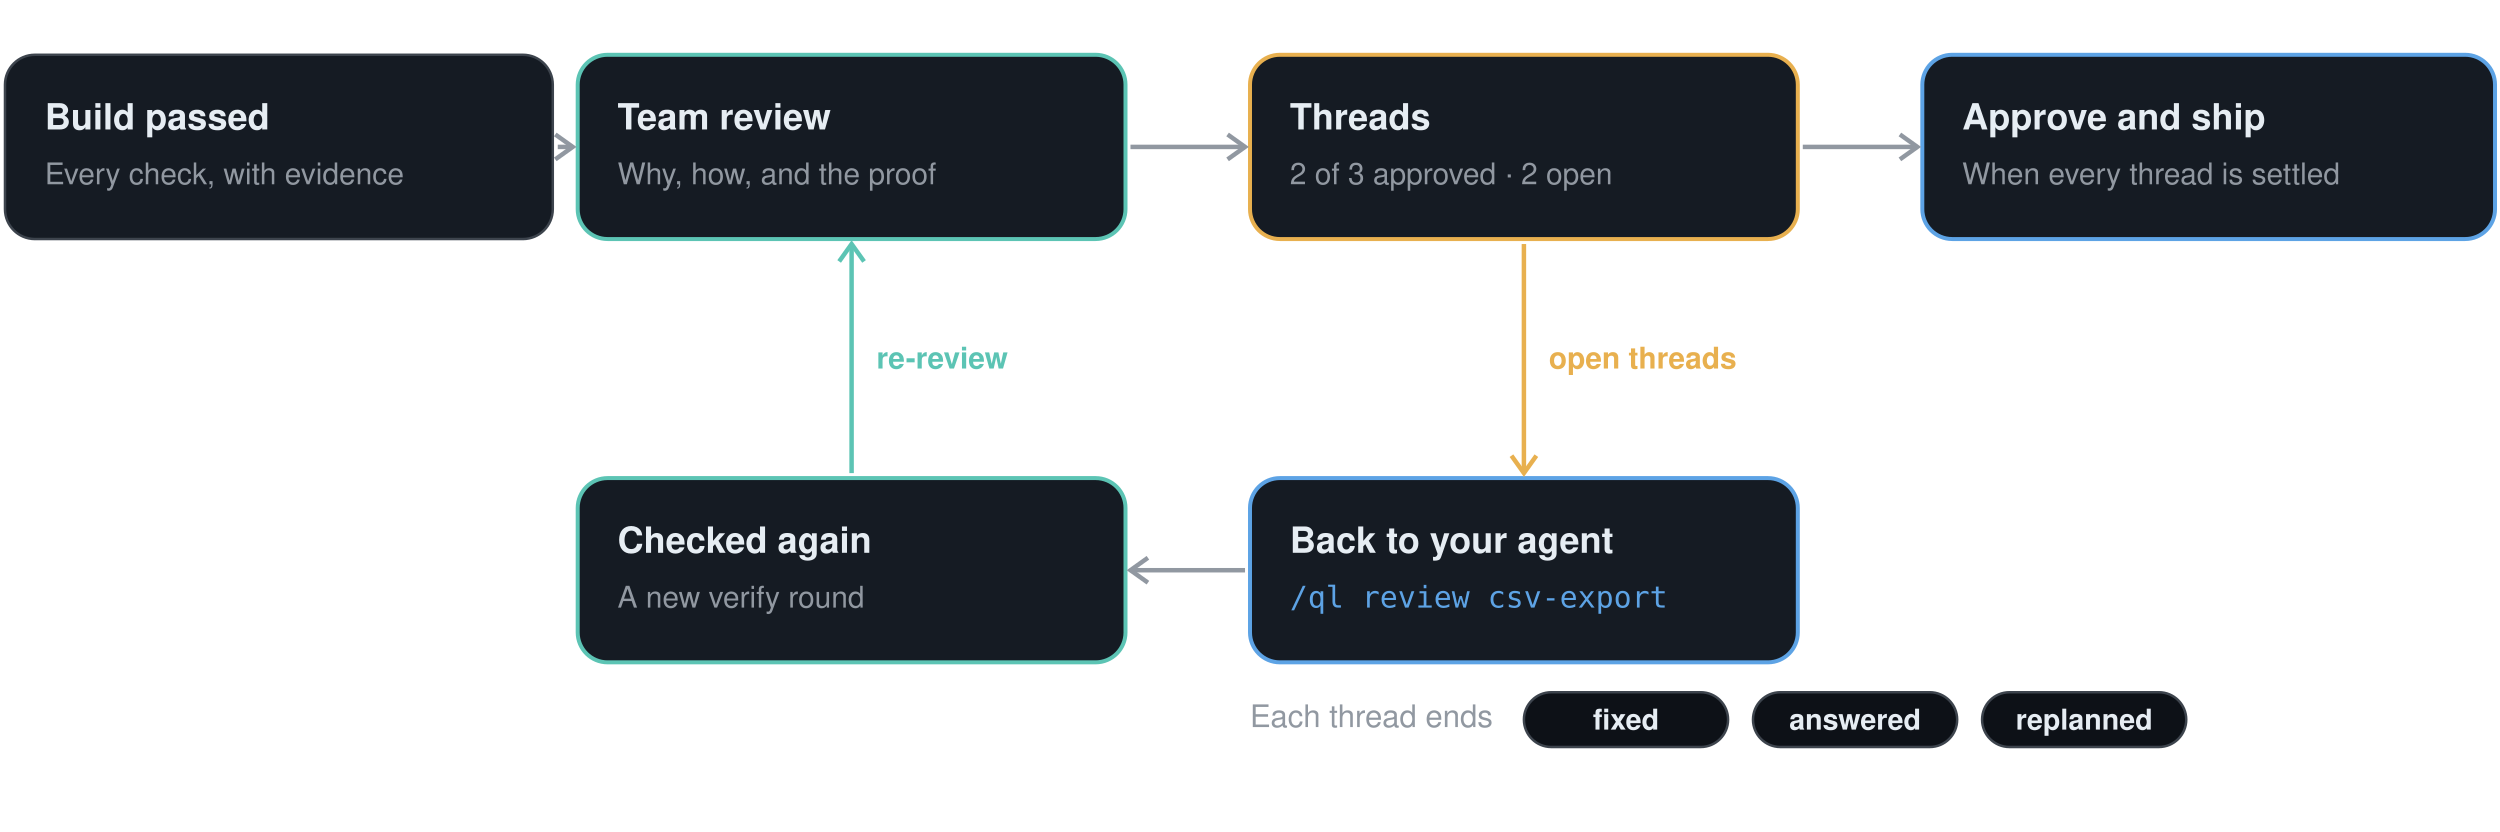
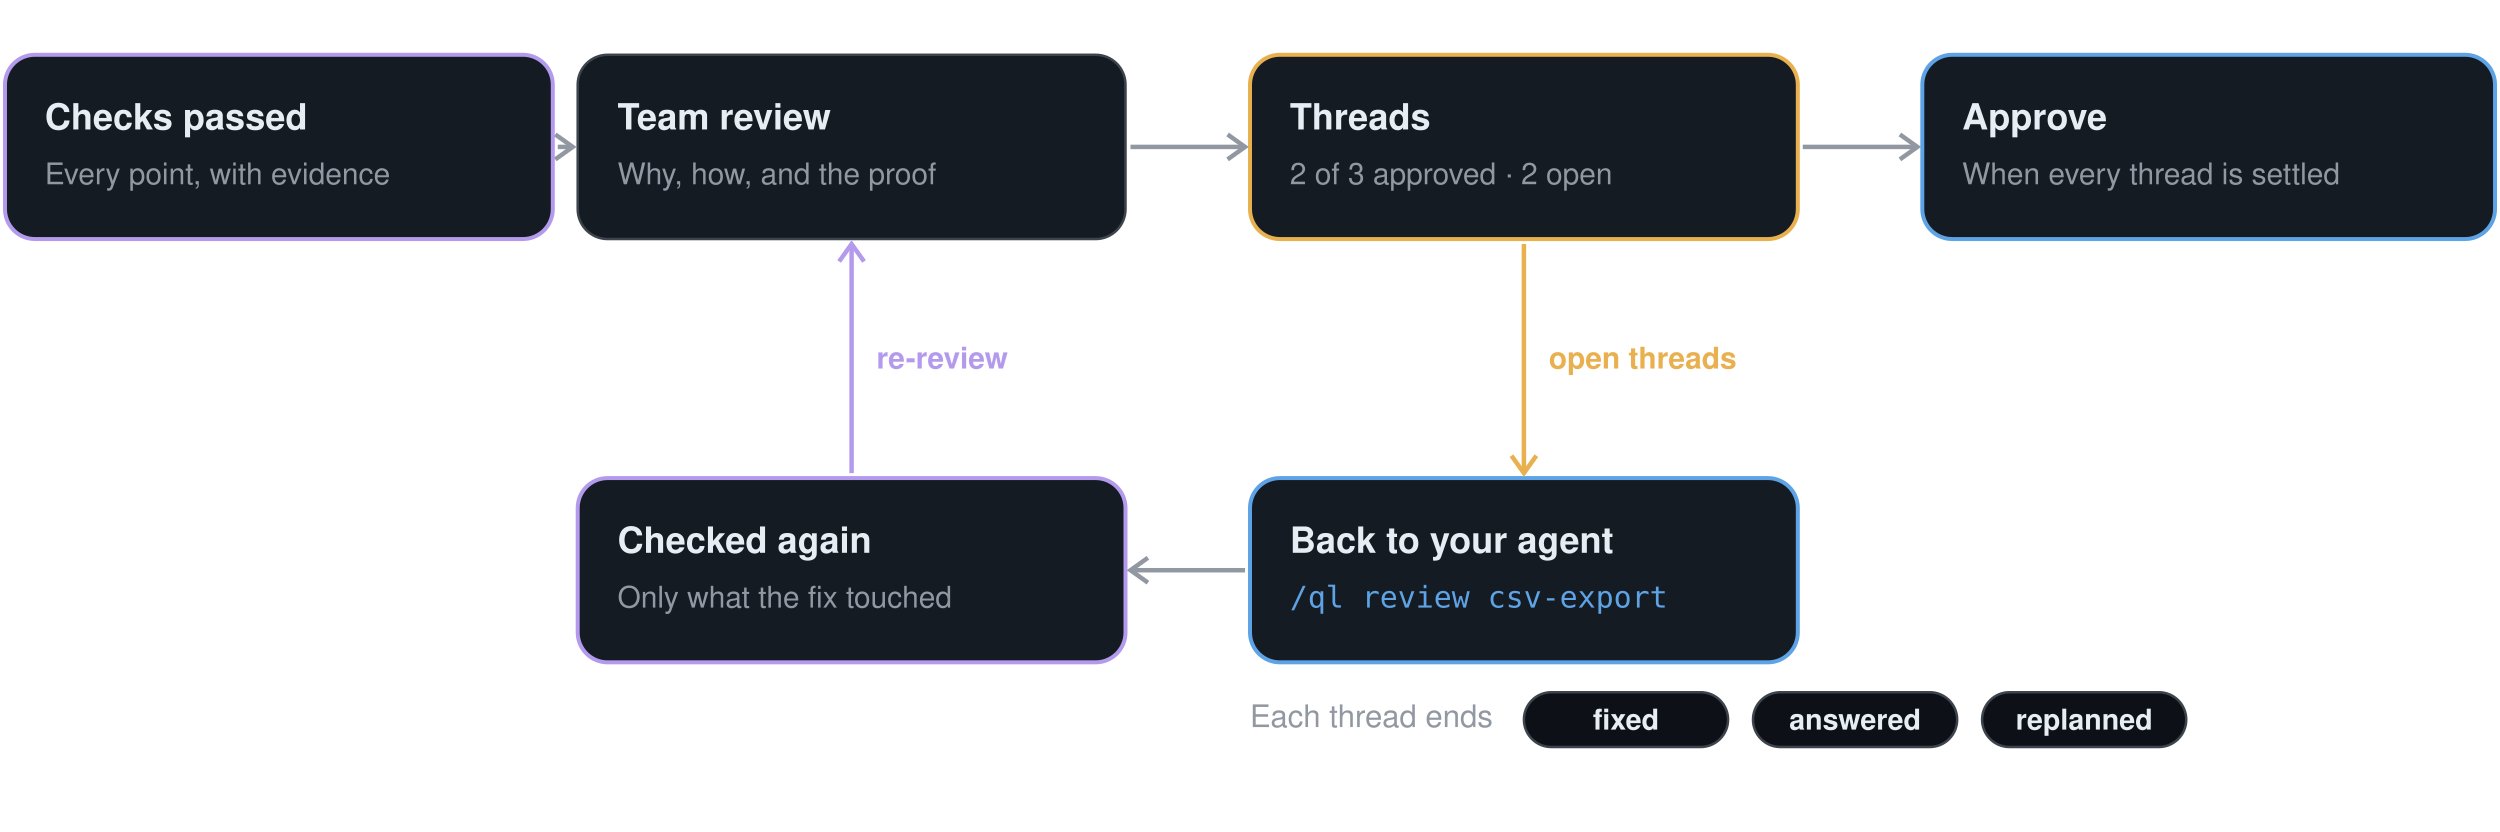
- <svg xmlns="http://www.w3.org/2000/svg" width="1004" height="334" viewBox="-2 -2 1004 334" role="img" aria-label="Change review: the team reviews the finished change; open threads go back to your agent, which settles each one and checks again before the re-review">
-   <rect x="0" y="20" width="220" height="74" rx="12" fill="#151b23" stroke="#3d444d" stroke-width="1" />
-   <text x="16" y="50" font-family="-apple-system, BlinkMacSystemFont, 'Segoe UI', 'Helvetica Neue', Helvetica, Arial, sans-serif" font-size="14.5" font-weight="650" fill="#e6edf3" text-anchor="start">Build passed</text>
-   <text x="16" y="72" font-family="-apple-system, BlinkMacSystemFont, 'Segoe UI', 'Helvetica Neue', Helvetica, Arial, sans-serif" font-size="12" font-weight="400" fill="#9198a1" text-anchor="start">Every check, with evidence</text>
-   <rect x="230" y="20" width="220" height="74" rx="12" fill="#151b23" stroke="#5cc4b4" stroke-width="1.6" />
+ <svg xmlns="http://www.w3.org/2000/svg" width="1004" height="334" viewBox="-2 -2 1004 334" role="img" aria-label="Change review: the team reviews the finished change; open threads go back to your agent, which settles each one and checks again what the fix touched before the re-review">
+   <rect x="0" y="20" width="220" height="74" rx="12" fill="#151b23" stroke="#b49aed" stroke-width="1.6" />
+   <text x="16" y="50" font-family="-apple-system, BlinkMacSystemFont, 'Segoe UI', 'Helvetica Neue', Helvetica, Arial, sans-serif" font-size="14.5" font-weight="650" fill="#e6edf3" text-anchor="start">Checks passed</text>
+   <text x="16" y="72" font-family="-apple-system, BlinkMacSystemFont, 'Segoe UI', 'Helvetica Neue', Helvetica, Arial, sans-serif" font-size="12" font-weight="400" fill="#9198a1" text-anchor="start">Every point, with evidence</text>
+   <rect x="230" y="20" width="220" height="74" rx="12" fill="#151b23" stroke="#3d444d" stroke-width="1" />
  <text x="246" y="50" font-family="-apple-system, BlinkMacSystemFont, 'Segoe UI', 'Helvetica Neue', Helvetica, Arial, sans-serif" font-size="14.5" font-weight="650" fill="#e6edf3" text-anchor="start">Team review</text>
  <text x="246" y="72" font-family="-apple-system, BlinkMacSystemFont, 'Segoe UI', 'Helvetica Neue', Helvetica, Arial, sans-serif" font-size="12" font-weight="400" fill="#9198a1" text-anchor="start">Why, how, and the proof</text>
  <rect x="500" y="20" width="220" height="74" rx="12" fill="#151b23" stroke="#e8b04f" stroke-width="1.6" />
  <text x="516" y="50" font-family="-apple-system, BlinkMacSystemFont, 'Segoe UI', 'Helvetica Neue', Helvetica, Arial, sans-serif" font-size="14.5" font-weight="650" fill="#e6edf3" text-anchor="start">Threads</text>
  <text x="516" y="72" font-family="-apple-system, BlinkMacSystemFont, 'Segoe UI', 'Helvetica Neue', Helvetica, Arial, sans-serif" font-size="12" font-weight="400" fill="#9198a1" text-anchor="start">2 of 3 approved · 2 open</text>
  <rect x="770" y="20" width="230" height="74" rx="12" fill="#151b23" stroke="#5da3e5" stroke-width="1.6" />
-   <text x="786" y="50" font-family="-apple-system, BlinkMacSystemFont, 'Segoe UI', 'Helvetica Neue', Helvetica, Arial, sans-serif" font-size="14.5" font-weight="650" fill="#e6edf3" text-anchor="start">Approve and ship</text>
+   <text x="786" y="50" font-family="-apple-system, BlinkMacSystemFont, 'Segoe UI', 'Helvetica Neue', Helvetica, Arial, sans-serif" font-size="14.5" font-weight="650" fill="#e6edf3" text-anchor="start">Approve</text>
  <text x="786" y="72" font-family="-apple-system, BlinkMacSystemFont, 'Segoe UI', 'Helvetica Neue', Helvetica, Arial, sans-serif" font-size="12" font-weight="400" fill="#9198a1" text-anchor="start">When every thread is settled</text>
  <path d="M222 57 L228 57" stroke="#9198a1" stroke-width="1.8" />
  <path d="M221 52 l7 5 l-7 5" fill="none" stroke="#9198a1" stroke-width="1.8" />
  <path d="M452 57 L498 57" stroke="#9198a1" stroke-width="1.8" />
  <path d="M491 52 l7 5 l-7 5" fill="none" stroke="#9198a1" stroke-width="1.8" />
  <path d="M722 57 L768 57" stroke="#9198a1" stroke-width="1.8" />
  <path d="M761 52 l7 5 l-7 5" fill="none" stroke="#9198a1" stroke-width="1.8" />
  <rect x="500" y="190" width="220" height="74" rx="12" fill="#151b23" stroke="#5da3e5" stroke-width="1.6" />
  <text x="516" y="220" font-family="-apple-system, BlinkMacSystemFont, 'Segoe UI', 'Helvetica Neue', Helvetica, Arial, sans-serif" font-size="14.5" font-weight="650" fill="#e6edf3" text-anchor="start">Back to your agent</text>
  <text x="516" y="242" font-family="ui-monospace, SFMono-Regular, Menlo, Consolas, monospace" font-size="12" font-weight="500" fill="#5da3e5" text-anchor="start">/ql review csv-export</text>
-   <rect x="230" y="190" width="220" height="74" rx="12" fill="#151b23" stroke="#5cc4b4" stroke-width="1.6" />
+   <rect x="230" y="190" width="220" height="74" rx="12" fill="#151b23" stroke="#b49aed" stroke-width="1.6" />
  <text x="246" y="220" font-family="-apple-system, BlinkMacSystemFont, 'Segoe UI', 'Helvetica Neue', Helvetica, Arial, sans-serif" font-size="14.5" font-weight="650" fill="#e6edf3" text-anchor="start">Checked again</text>
-   <text x="246" y="242" font-family="-apple-system, BlinkMacSystemFont, 'Segoe UI', 'Helvetica Neue', Helvetica, Arial, sans-serif" font-size="12" font-weight="500" fill="#9198a1" text-anchor="start">A new verify round</text>
+   <text x="246" y="242" font-family="-apple-system, BlinkMacSystemFont, 'Segoe UI', 'Helvetica Neue', Helvetica, Arial, sans-serif" font-size="12" font-weight="500" fill="#9198a1" text-anchor="start">Only what the fix touched</text>
  <path d="M610 96 L610 188" stroke="#e8b04f" stroke-width="1.8" />
  <path d="M605 181 l5 7 l5 -7" fill="none" stroke="#e8b04f" stroke-width="1.8" />
  <text x="620" y="146" font-family="-apple-system, BlinkMacSystemFont, 'Segoe UI', 'Helvetica Neue', Helvetica, Arial, sans-serif" font-size="12" font-weight="600" fill="#e8b04f" text-anchor="start">open threads</text>
  <path d="M498 227 L452 227" stroke="#9198a1" stroke-width="1.8" />
  <path d="M459 222 l-7 5 l7 5" fill="none" stroke="#9198a1" stroke-width="1.8" />
-   <path d="M340 188 L340 96" stroke="#5cc4b4" stroke-width="1.8" />
-   <path d="M335 103 l5 -7 l5 7" fill="none" stroke="#5cc4b4" stroke-width="1.8" />
-   <text x="350" y="146" font-family="-apple-system, BlinkMacSystemFont, 'Segoe UI', 'Helvetica Neue', Helvetica, Arial, sans-serif" font-size="12" font-weight="600" fill="#5cc4b4" text-anchor="start">re-review</text>
+   <path d="M340 188 L340 96" stroke="#b49aed" stroke-width="1.8" />
+   <path d="M335 103 l5 -7 l5 7" fill="none" stroke="#b49aed" stroke-width="1.8" />
+   <text x="350" y="146" font-family="-apple-system, BlinkMacSystemFont, 'Segoe UI', 'Helvetica Neue', Helvetica, Arial, sans-serif" font-size="12" font-weight="600" fill="#b49aed" text-anchor="start">re-review</text>
  <text x="500" y="290" font-family="-apple-system, BlinkMacSystemFont, 'Segoe UI', 'Helvetica Neue', Helvetica, Arial, sans-serif" font-size="12.5" font-weight="500" fill="#9198a1" text-anchor="start">Each thread ends</text>
  <rect x="610" y="276" width="82" height="22" rx="11" fill="#0d1117" stroke="#3d444d" />
  <text x="651.0" y="291" font-family="-apple-system, BlinkMacSystemFont, 'Segoe UI', 'Helvetica Neue', Helvetica, Arial, sans-serif" font-size="11.5" font-weight="600" fill="#e6edf3" text-anchor="middle">fixed</text>
  <rect x="702" y="276" width="82" height="22" rx="11" fill="#0d1117" stroke="#3d444d" />
  <text x="743.0" y="291" font-family="-apple-system, BlinkMacSystemFont, 'Segoe UI', 'Helvetica Neue', Helvetica, Arial, sans-serif" font-size="11.5" font-weight="600" fill="#e6edf3" text-anchor="middle">answered</text>
  <rect x="794" y="276" width="82" height="22" rx="11" fill="#0d1117" stroke="#3d444d" />
  <text x="835.0" y="291" font-family="-apple-system, BlinkMacSystemFont, 'Segoe UI', 'Helvetica Neue', Helvetica, Arial, sans-serif" font-size="11.5" font-weight="600" fill="#e6edf3" text-anchor="middle">replanned</text>
</svg>
